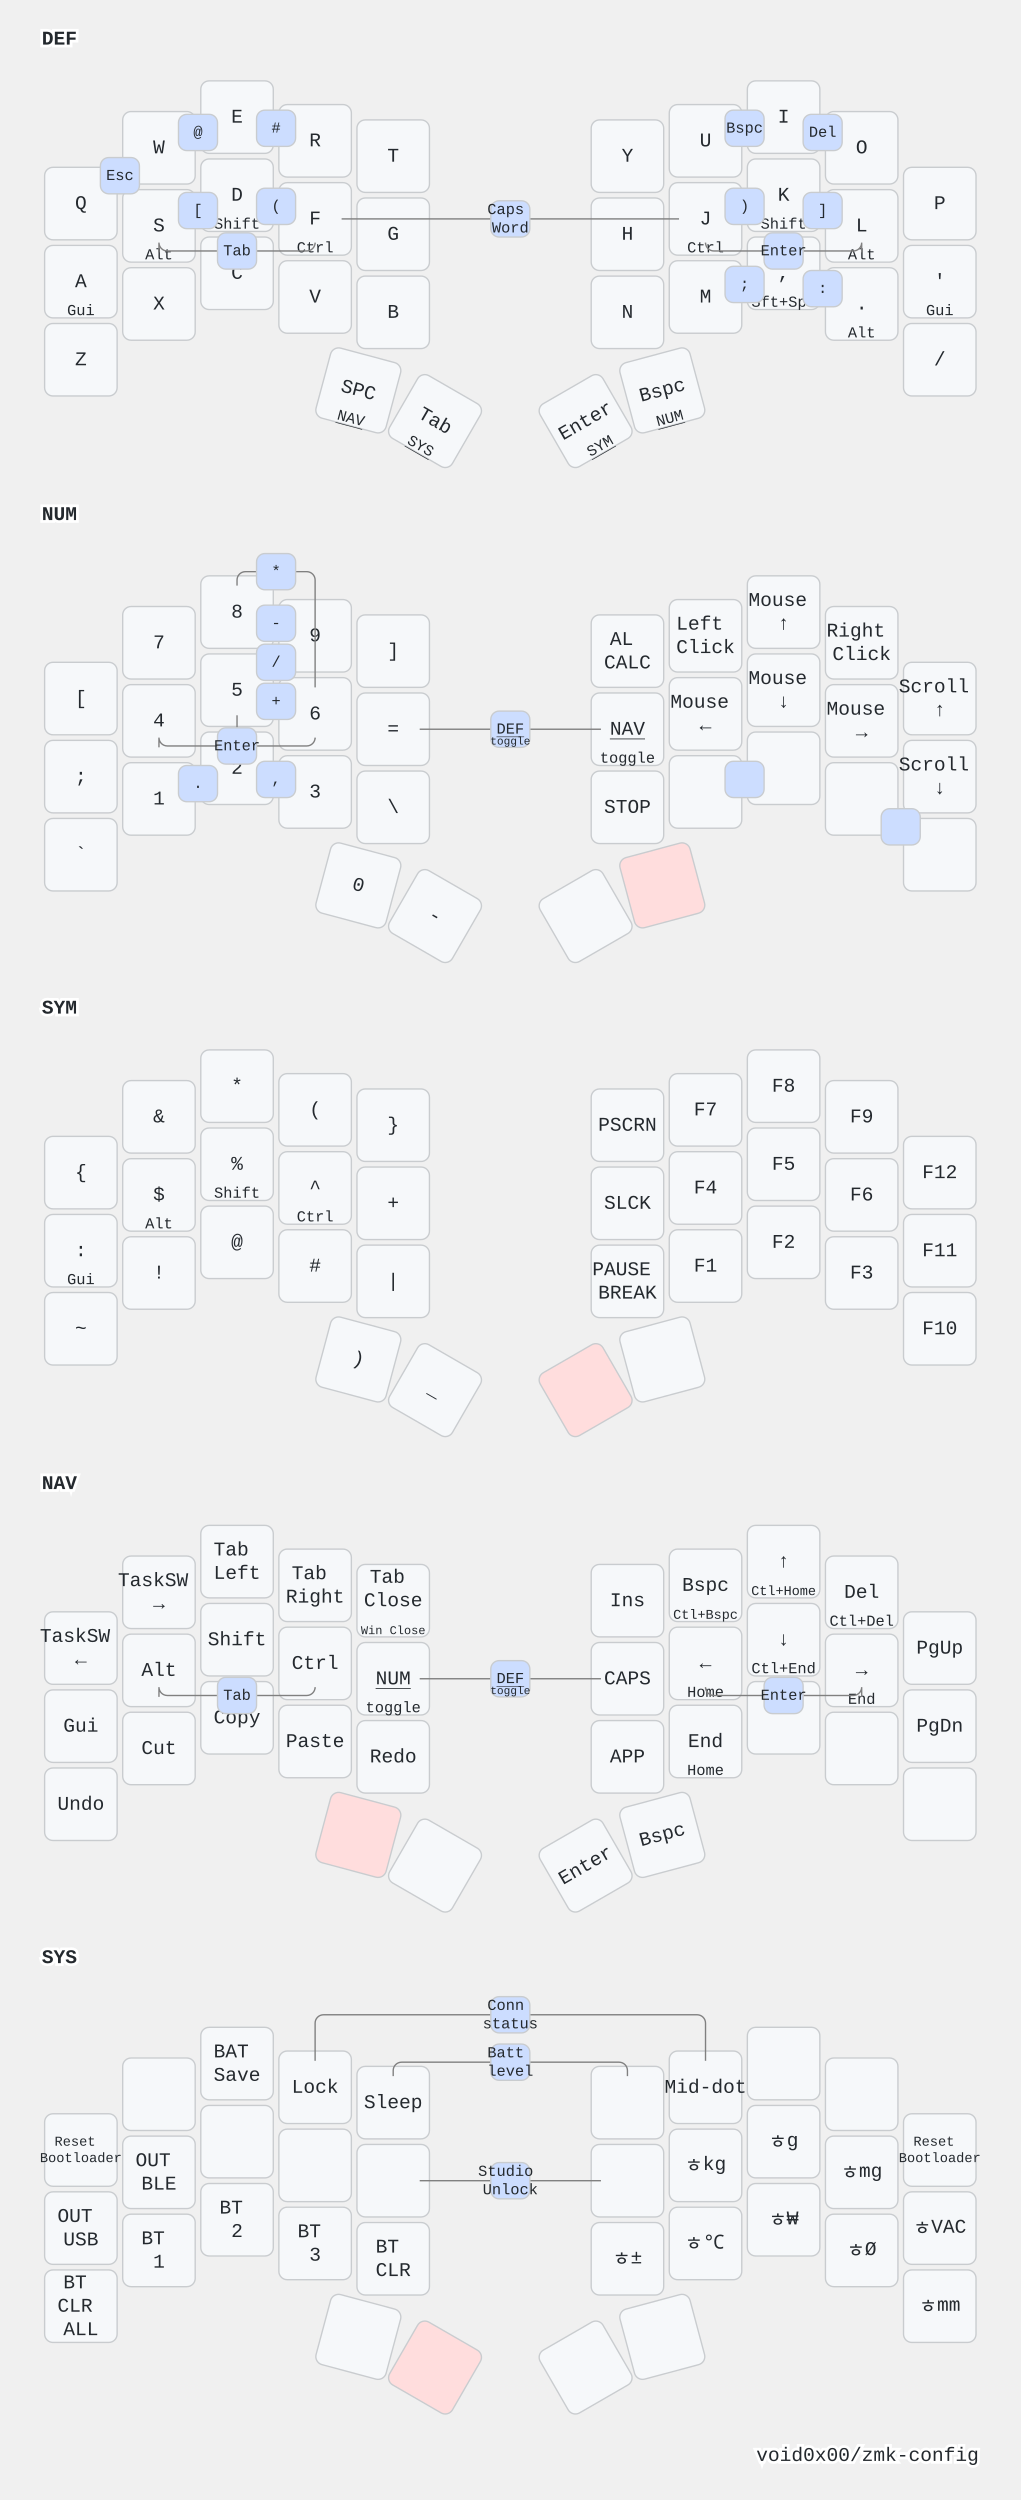
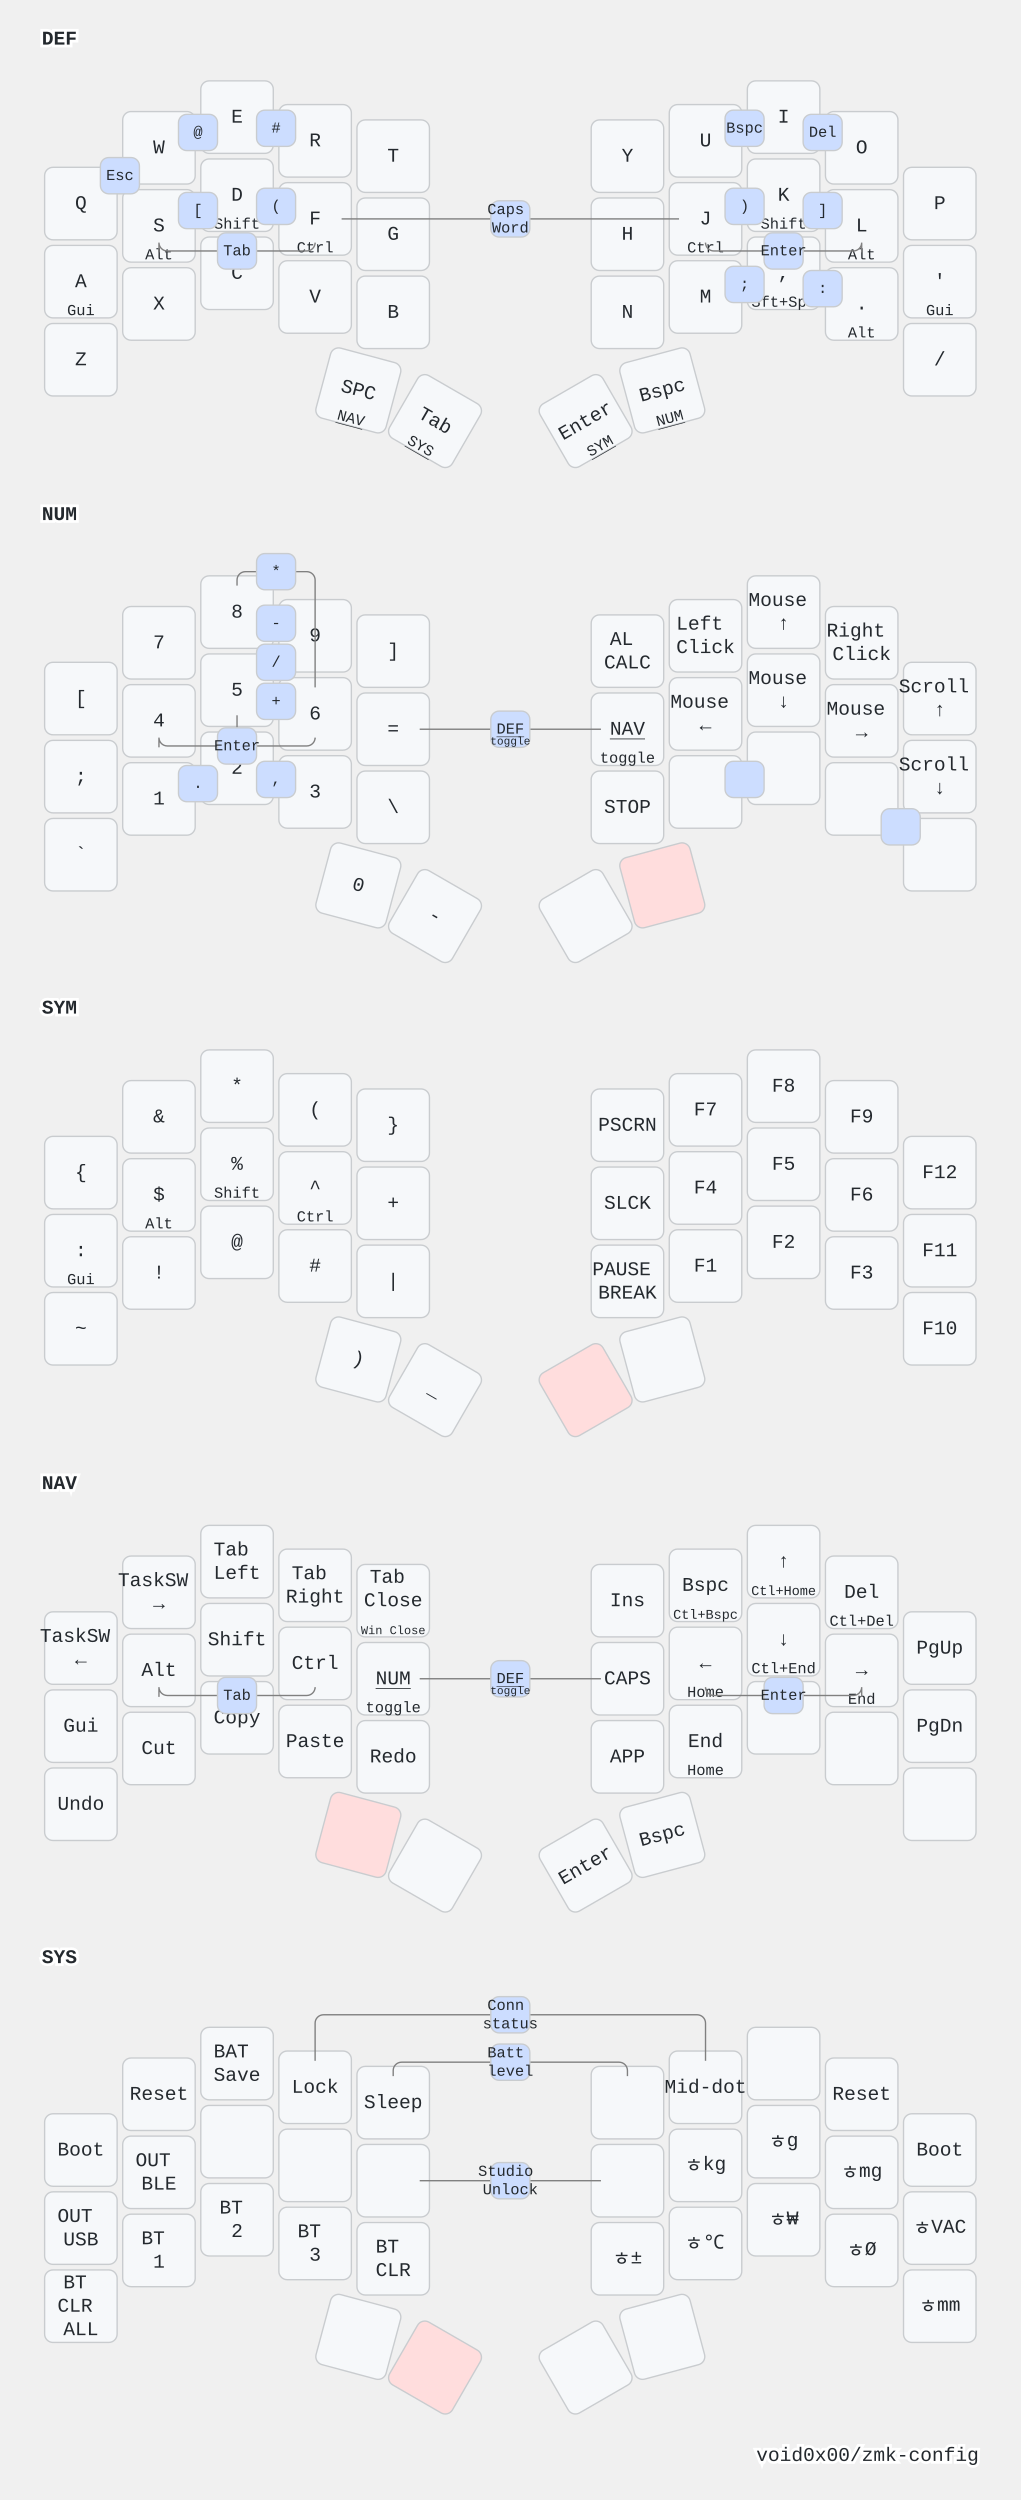
<svg xmlns="http://www.w3.org/2000/svg" xmlns:xlink="http://www.w3.org/1999/xlink" width="732" height="1793" viewBox="0 0 732 1793" class="keymap">
  <defs>/* start glyphs */
<svg id="mdi:play-pause">
      <svg id="mdi-play-pause" viewBox="0 0 24 24">
        <path d="M3,5V19L11,12M13,19H16V5H13M18,5V19H21V5" />
      </svg>
    </svg>
    <svg id="mdi:skip-backward">
      <svg id="mdi-skip-backward" viewBox="0 0 24 24">
        <path d="M20,5V19L13,12M6,5V19H4V5M13,5V19L6,12" />
      </svg>
    </svg>
    <svg id="mdi:skip-forward">
      <svg id="mdi-skip-forward" viewBox="0 0 24 24">
        <path d="M4,5V19L11,12M18,5V19H20V5M11,5V19L18,12" />
      </svg>
    </svg>
    <svg id="mdi:volume-high">
      <svg id="mdi-volume-high" viewBox="0 0 24 24">
        <path d="M14,3.23V5.29C16.89,6.15 19,8.83 19,12C19,15.17 16.89,17.84 14,18.7V20.77C18,19.86 21,16.28 21,12C21,7.72 18,4.14 14,3.23M16.5,12C16.5,10.23 15.5,8.71 14,7.97V16C15.5,15.29 16.5,13.76 16.5,12M3,9V15H7L12,20V4L7,9H3Z" />
      </svg>
    </svg>
    <svg id="mdi:volume-medium">
      <svg id="mdi-volume-medium" viewBox="0 0 24 24">
        <path d="M5,9V15H9L14,20V4L9,9M18.5,12C18.5,10.23 17.5,8.71 16,7.97V16C17.5,15.29 18.5,13.76 18.5,12Z" />
      </svg>
    </svg>
    <svg id="mdi:volume-off">
      <svg id="mdi-volume-off" viewBox="0 0 24 24">
        <path d="M12,4L9.91,6.09L12,8.18M4.27,3L3,4.27L7.73,9H3V15H7L12,20V13.27L16.25,17.53C15.58,18.04 14.83,18.46 14,18.7V20.77C15.38,20.45 16.63,19.82 17.68,18.96L19.73,21L21,19.73L12,10.73M19,12C19,12.94 18.8,13.82 18.46,14.64L19.97,16.15C20.62,14.91 21,13.5 21,12C21,7.72 18,4.14 14,3.23V5.29C16.89,6.15 19,8.83 19,12M16.5,12C16.5,10.23 15.5,8.71 14,7.97V10.18L16.45,12.63C16.5,12.43 16.5,12.21 16.5,12Z" />
      </svg>
    </svg>
  </defs>/* end glyphs */
<style>/* inherit to force styles through use tags */
svg path {
    fill: inherit;
}

/* font and background color specifications */
svg.keymap {
    font-family: SFMono-Regular,Consolas,Liberation Mono,Menlo,monospace;
    font-size: 14px;
    font-kerning: normal;
    text-rendering: optimizeLegibility;
    fill: #24292e;
}

/* default key styling */
rect.key {
    fill: #f6f8fa;
}

rect.key, rect.combo {
    stroke: #c9cccf;
    stroke-width: 1;
}

/* default key side styling, only used is draw_key_sides is set */
rect.side {
    filter: brightness(90%);
}

/* color accent for combo boxes */
rect.combo, rect.combo-separate {
    fill: #cdf;
}

/* color accent for held keys */
rect.held, rect.combo.held {
    fill: #fdd;
}

/* color accent for ghost (optional) keys */
rect.ghost, rect.combo.ghost {
    stroke-dasharray: 4, 4;
    stroke-width: 2;
}

text {
    text-anchor: middle;
    dominant-baseline: middle;
}

/* styling for layer labels */
text.label {
    font-weight: bold;
    text-anchor: start;
    stroke: white;
    stroke-width: 4;
    paint-order: stroke;
}

/* styling for optional footer */
text.footer {
    text-anchor: end;
    dominant-baseline: auto;
    stroke: white;
    stroke-width: 4;
    paint-order: stroke;
}

/* styling for combo tap, and key non-tap label text */
text.combo, text.hold, text.shifted, text.left, text.right {
    font-size: 11px;
}

text.hold {
    text-anchor: middle;
    dominant-baseline: auto;
}

text.shifted {
    text-anchor: middle;
    dominant-baseline: hanging;
}

text.left {
    text-anchor: start;
}

text.right {
    text-anchor: end;
}

text.layer-activator {
    text-decoration: underline;
}

/* styling for hold/shifted label text in combo box */
text.combo.hold, text.combo.shifted, text.combo.left, text.combo.right {
    font-size: 8px;
}

/* lighter symbol for transparent keys */
text.trans {
    fill: #7b7e81;
}

/* styling for combo dendrons */
path.combo {
    stroke-width: 1;
    stroke: gray;
    fill: none;
}

/* Start Tabler Icons Cleanup */
/* cannot use height/width with glyphs */
.icon-tabler &gt; path {
    fill: inherit;
    stroke: inherit;
    stroke-width: 2;
}
/* hide tabler's default box */
.icon-tabler &gt; path[stroke="none"][fill="none"] {
    visibility: hidden;
}
/* End Tabler Icons Cleanup */

@media (prefers-color-scheme: dark) {
svg.keymap { fill: #d1d6db; }
rect.key { fill: #3f4750; }
rect.key, rect.combo { stroke: #60666c; }
rect.combo, rect.combo-separate { fill: #1f3d7a; }
rect.held, rect.combo.held { fill: #854747; }
text.label, text.footer { stroke: black; }
text.trans { fill: #7e8184; }
path.combo { stroke: #7f7f7f; }

}</style>
  <g transform="translate(30, 0)" class="layer-DEF">
    <text x="0" y="28" class="label" id="DEF">DEF</text>
    <g transform="translate(0, 56)">
      <g transform="translate(28, 90)" class="key keypos-0">
        <rect rx="6" ry="6" x="-26" y="-26" width="52" height="52" class="key" />
        <text x="0" y="0" class="key tap">Q</text>
      </g>
      <g transform="translate(84, 50)" class="key keypos-1">
        <rect rx="6" ry="6" x="-26" y="-26" width="52" height="52" class="key" />
        <text x="0" y="0" class="key tap">W</text>
      </g>
      <g transform="translate(140, 28)" class="key keypos-2">
        <rect rx="6" ry="6" x="-26" y="-26" width="52" height="52" class="key" />
        <text x="0" y="0" class="key tap">E</text>
      </g>
      <g transform="translate(196, 45)" class="key keypos-3">
        <rect rx="6" ry="6" x="-26" y="-26" width="52" height="52" class="key" />
        <text x="0" y="0" class="key tap">R</text>
      </g>
      <g transform="translate(252, 56)" class="key keypos-4">
        <rect rx="6" ry="6" x="-26" y="-26" width="52" height="52" class="key" />
        <text x="0" y="0" class="key tap">T</text>
      </g>
      <g transform="translate(420, 56)" class="key keypos-5">
        <rect rx="6" ry="6" x="-26" y="-26" width="52" height="52" class="key" />
        <text x="0" y="0" class="key tap">Y</text>
      </g>
      <g transform="translate(476, 45)" class="key keypos-6">
        <rect rx="6" ry="6" x="-26" y="-26" width="52" height="52" class="key" />
        <text x="0" y="0" class="key tap">U</text>
      </g>
      <g transform="translate(532, 28)" class="key keypos-7">
        <rect rx="6" ry="6" x="-26" y="-26" width="52" height="52" class="key" />
        <text x="0" y="0" class="key tap">I</text>
      </g>
      <g transform="translate(588, 50)" class="key keypos-8">
        <rect rx="6" ry="6" x="-26" y="-26" width="52" height="52" class="key" />
        <text x="0" y="0" class="key tap">O</text>
      </g>
      <g transform="translate(644, 90)" class="key keypos-9">
        <rect rx="6" ry="6" x="-26" y="-26" width="52" height="52" class="key" />
        <text x="0" y="0" class="key tap">P</text>
      </g>
      <g transform="translate(28, 146)" class="key keypos-10">
        <rect rx="6" ry="6" x="-26" y="-26" width="52" height="52" class="key" />
        <text x="0" y="0" class="key tap">A</text>
        <text x="0" y="24" class="key hold">Gui</text>
      </g>
      <g transform="translate(84, 106)" class="key keypos-11">
        <rect rx="6" ry="6" x="-26" y="-26" width="52" height="52" class="key" />
        <text x="0" y="0" class="key tap">S</text>
        <text x="0" y="24" class="key hold">Alt</text>
      </g>
      <g transform="translate(140, 84)" class="key keypos-12">
        <rect rx="6" ry="6" x="-26" y="-26" width="52" height="52" class="key" />
        <text x="0" y="0" class="key tap">D</text>
        <text x="0" y="24" class="key hold">Shift</text>
      </g>
      <g transform="translate(196, 101)" class="key keypos-13">
        <rect rx="6" ry="6" x="-26" y="-26" width="52" height="52" class="key" />
        <text x="0" y="0" class="key tap">F</text>
        <text x="0" y="24" class="key hold">Ctrl</text>
      </g>
      <g transform="translate(252, 112)" class="key keypos-14">
        <rect rx="6" ry="6" x="-26" y="-26" width="52" height="52" class="key" />
        <text x="0" y="0" class="key tap">G</text>
      </g>
      <g transform="translate(420, 112)" class="key keypos-15">
        <rect rx="6" ry="6" x="-26" y="-26" width="52" height="52" class="key" />
        <text x="0" y="0" class="key tap">H</text>
      </g>
      <g transform="translate(476, 101)" class="key keypos-16">
        <rect rx="6" ry="6" x="-26" y="-26" width="52" height="52" class="key" />
        <text x="0" y="0" class="key tap">J</text>
        <text x="0" y="24" class="key hold">Ctrl</text>
      </g>
      <g transform="translate(532, 84)" class="key keypos-17">
        <rect rx="6" ry="6" x="-26" y="-26" width="52" height="52" class="key" />
        <text x="0" y="0" class="key tap">K</text>
        <text x="0" y="24" class="key hold">Shift</text>
      </g>
      <g transform="translate(588, 106)" class="key keypos-18">
        <rect rx="6" ry="6" x="-26" y="-26" width="52" height="52" class="key" />
        <text x="0" y="0" class="key tap">L</text>
        <text x="0" y="24" class="key hold">Alt</text>
      </g>
      <g transform="translate(644, 146)" class="key keypos-19">
        <rect rx="6" ry="6" x="-26" y="-26" width="52" height="52" class="key" />
        <text x="0" y="0" class="key tap">'</text>
        <text x="0" y="24" class="key hold">Gui</text>
      </g>
      <g transform="translate(28, 202)" class="key keypos-20">
        <rect rx="6" ry="6" x="-26" y="-26" width="52" height="52" class="key" />
        <text x="0" y="0" class="key tap">Z</text>
      </g>
      <g transform="translate(84, 162)" class="key keypos-21">
        <rect rx="6" ry="6" x="-26" y="-26" width="52" height="52" class="key" />
        <text x="0" y="0" class="key tap">X</text>
      </g>
      <g transform="translate(140, 140)" class="key keypos-22">
        <rect rx="6" ry="6" x="-26" y="-26" width="52" height="52" class="key" />
        <text x="0" y="0" class="key tap">C</text>
      </g>
      <g transform="translate(196, 157)" class="key keypos-23">
        <rect rx="6" ry="6" x="-26" y="-26" width="52" height="52" class="key" />
        <text x="0" y="0" class="key tap">V</text>
      </g>
      <g transform="translate(252, 168)" class="key keypos-24">
        <rect rx="6" ry="6" x="-26" y="-26" width="52" height="52" class="key" />
        <text x="0" y="0" class="key tap">B</text>
      </g>
      <g transform="translate(420, 168)" class="key keypos-25">
        <rect rx="6" ry="6" x="-26" y="-26" width="52" height="52" class="key" />
        <text x="0" y="0" class="key tap">N</text>
      </g>
      <g transform="translate(476, 157)" class="key keypos-26">
        <rect rx="6" ry="6" x="-26" y="-26" width="52" height="52" class="key" />
        <text x="0" y="0" class="key tap">M</text>
      </g>
      <g transform="translate(532, 140)" class="key keypos-27">
        <rect rx="6" ry="6" x="-26" y="-26" width="52" height="52" class="key" />
        <text x="0" y="0" class="key tap">,</text>
        <text x="0" y="24" class="key hold">Sft+Spc</text>
      </g>
      <g transform="translate(588, 162)" class="key keypos-28">
        <rect rx="6" ry="6" x="-26" y="-26" width="52" height="52" class="key" />
        <text x="0" y="0" class="key tap">.</text>
        <text x="0" y="24" class="key hold">Alt</text>
      </g>
      <g transform="translate(644, 202)" class="key keypos-29">
        <rect rx="6" ry="6" x="-26" y="-26" width="52" height="52" class="key" />
        <text x="0" y="0" class="key tap">/</text>
      </g>
      <g transform="translate(227, 224) rotate(15.0)" class="key keypos-30">
        <rect rx="6" ry="6" x="-26" y="-26" width="52" height="52" class="key" />
        <text x="0" y="0" class="key tap">SPC</text>
        <a href="#NAV">
          <text x="0" y="24" class="key hold layer-activator">NAV</text>
        </a>
      </g>
      <g transform="translate(282, 246) rotate(30.0)" class="key keypos-31">
        <rect rx="6" ry="6" x="-26" y="-26" width="52" height="52" class="key" />
        <text x="0" y="0" class="key tap">Tab</text>
        <a href="#SYS">
          <text x="0" y="24" class="key hold layer-activator">SYS</text>
        </a>
      </g>
      <g transform="translate(390, 246) rotate(-30.0)" class="key keypos-32">
        <rect rx="6" ry="6" x="-26" y="-26" width="52" height="52" class="key" />
        <text x="0" y="0" class="key tap">Enter</text>
        <a href="#SYM">
          <text x="0" y="24" class="key hold layer-activator">SYM</text>
        </a>
      </g>
      <g transform="translate(445, 224) rotate(-15.0)" class="key keypos-33">
        <rect rx="6" ry="6" x="-26" y="-26" width="52" height="52" class="key" />
        <text x="0" y="0" class="key tap">Bspc</text>
        <a href="#NUM">
          <text x="0" y="24" class="key hold layer-activator">NUM</text>
        </a>
      </g>
      <g class="combo combopos-0">
        <rect rx="6" ry="6" x="98" y="26" width="28" height="26" class="combo" />
        <text x="112" y="39" class="combo tap">@</text>
      </g>
      <g class="combo combopos-1">
        <rect rx="6" ry="6" x="154" y="23" width="28" height="26" class="combo" />
        <text x="168" y="36" class="combo tap">#</text>
      </g>
      <g class="combo combopos-2">
        <rect rx="6" ry="6" x="42" y="57" width="28" height="26" class="combo" />
        <text x="56" y="70" class="combo tap">Esc</text>
      </g>
      <g class="combo combopos-3">
        <rect rx="6" ry="6" x="546" y="26" width="28" height="26" class="combo" />
        <text x="560" y="39" class="combo tap">Del</text>
      </g>
      <g class="combo combopos-4">
        <rect rx="6" ry="6" x="490" y="23" width="28" height="26" class="combo" />
        <text x="504" y="36" class="combo tap">Bspc</text>
      </g>
      <g class="combo combopos-5">
        <rect rx="6" ry="6" x="154" y="79" width="28" height="26" class="combo" />
        <text x="168" y="92" class="combo tap">(</text>
      </g>
      <g class="combo combopos-6">
        <rect rx="6" ry="6" x="490" y="79" width="28" height="26" class="combo" />
        <text x="504" y="92" class="combo tap">)</text>
      </g>
      <g class="combo combopos-7">
        <rect rx="6" ry="6" x="98" y="82" width="28" height="26" class="combo" />
        <text x="112" y="95" class="combo tap">[</text>
      </g>
      <g class="combo combopos-8">
        <rect rx="6" ry="6" x="546" y="82" width="28" height="26" class="combo" />
        <text x="560" y="95" class="combo tap">]</text>
      </g>
      <g class="combo combopos-9">
        <path d="M140,124 h-50 a6.0,6.0 0 0 1 -6.0,-6.0 v7" class="combo" />
        <path d="M140,124 h50 a6.0,6.0 0 0 0 6.0,-6.0 v1" class="combo" />
        <rect rx="6" ry="6" x="126" y="111" width="28" height="26" class="combo" />
        <text x="140" y="124" class="combo tap">Tab</text>
      </g>
      <g class="combo combopos-10">
        <path d="M532,124 h50 a6.0,6.0 0 0 0 6.0,-6.0 v7" class="combo" />
        <path d="M532,124 h-50 a6.0,6.0 0 0 1 -6.0,-6.0 v1" class="combo" />
        <rect rx="6" ry="6" x="518" y="111" width="28" height="26" class="combo" />
        <text x="532" y="124" class="combo tap">Enter</text>
      </g>
      <g class="combo combopos-11">
        <rect rx="6" ry="6" x="490" y="135" width="28" height="26" class="combo" />
        <text x="504" y="148" class="combo tap">;</text>
      </g>
      <g class="combo combopos-12">
        <rect rx="6" ry="6" x="546" y="138" width="28" height="26" class="combo" />
        <text x="560" y="151" class="combo tap">:</text>
      </g>
      <g class="combo combopos-13">
        <path d="M336,101 l-121,0" class="combo" />
        <path d="M336,101 l121,0" class="combo" />
        <rect rx="6" ry="6" x="322" y="88" width="28" height="26" class="combo" />
        <text x="336" y="101" class="combo tap">
          <tspan x="336" dy="-0.6em">Caps</tspan>
          <tspan x="336" dy="1.2em">Word</tspan>
        </text>
      </g>
    </g>
  </g>
  <g transform="translate(30, 341)" class="layer-NUM">
    <text x="0" y="28" class="label" id="NUM">NUM</text>
    <g transform="translate(0, 70)">
      <g transform="translate(28, 90)" class="key keypos-0">
        <rect rx="6" ry="6" x="-26" y="-26" width="52" height="52" class="key" />
        <text x="0" y="0" class="key tap">[</text>
      </g>
      <g transform="translate(84, 50)" class="key keypos-1">
        <rect rx="6" ry="6" x="-26" y="-26" width="52" height="52" class="key" />
        <text x="0" y="0" class="key tap">7</text>
      </g>
      <g transform="translate(140, 28)" class="key keypos-2">
        <rect rx="6" ry="6" x="-26" y="-26" width="52" height="52" class="key" />
        <text x="0" y="0" class="key tap">8</text>
      </g>
      <g transform="translate(196, 45)" class="key keypos-3">
        <rect rx="6" ry="6" x="-26" y="-26" width="52" height="52" class="key" />
        <text x="0" y="0" class="key tap">9</text>
      </g>
      <g transform="translate(252, 56)" class="key keypos-4">
        <rect rx="6" ry="6" x="-26" y="-26" width="52" height="52" class="key" />
        <text x="0" y="0" class="key tap">]</text>
      </g>
      <g transform="translate(420, 56)" class="key keypos-5">
        <rect rx="6" ry="6" x="-26" y="-26" width="52" height="52" class="key" />
        <text x="0" y="0" class="key tap">
          <tspan x="0" dy="-0.6em">AL</tspan>
          <tspan x="0" dy="1.2em">CALC</tspan>
        </text>
      </g>
      <g transform="translate(476, 45)" class="key keypos-6">
        <rect rx="6" ry="6" x="-26" y="-26" width="52" height="52" class="key" />
        <text x="0" y="0" class="key tap">
          <tspan x="0" dy="-0.6em">Left</tspan>
          <tspan x="0" dy="1.2em">Click</tspan>
        </text>
      </g>
      <g transform="translate(532, 28)" class="key keypos-7">
        <rect rx="6" ry="6" x="-26" y="-26" width="52" height="52" class="key" />
        <text x="0" y="0" class="key tap">
          <tspan x="0" dy="-0.6em">Mouse</tspan>
          <tspan x="0" dy="1.2em">↑</tspan>
        </text>
      </g>
      <g transform="translate(588, 50)" class="key keypos-8">
        <rect rx="6" ry="6" x="-26" y="-26" width="52" height="52" class="key" />
        <text x="0" y="0" class="key tap">
          <tspan x="0" dy="-0.6em">Right</tspan>
          <tspan x="0" dy="1.2em">Click</tspan>
        </text>
      </g>
      <g transform="translate(644, 90)" class="key keypos-9">
        <rect rx="6" ry="6" x="-26" y="-26" width="52" height="52" class="key" />
        <text x="0" y="0" class="key tap">
          <tspan x="0" dy="-0.6em">Scroll</tspan>
          <tspan x="0" dy="1.2em">↑</tspan>
        </text>
      </g>
      <g transform="translate(28, 146)" class="key keypos-10">
        <rect rx="6" ry="6" x="-26" y="-26" width="52" height="52" class="key" />
        <text x="0" y="0" class="key tap">;</text>
      </g>
      <g transform="translate(84, 106)" class="key keypos-11">
        <rect rx="6" ry="6" x="-26" y="-26" width="52" height="52" class="key" />
        <text x="0" y="0" class="key tap">4</text>
      </g>
      <g transform="translate(140, 84)" class="key keypos-12">
        <rect rx="6" ry="6" x="-26" y="-26" width="52" height="52" class="key" />
        <text x="0" y="0" class="key tap">5</text>
      </g>
      <g transform="translate(196, 101)" class="key keypos-13">
        <rect rx="6" ry="6" x="-26" y="-26" width="52" height="52" class="key" />
        <text x="0" y="0" class="key tap">6</text>
      </g>
      <g transform="translate(252, 112)" class="key keypos-14">
        <rect rx="6" ry="6" x="-26" y="-26" width="52" height="52" class="key" />
        <text x="0" y="0" class="key tap">=</text>
      </g>
      <g transform="translate(420, 112)" class="key keypos-15">
        <rect rx="6" ry="6" x="-26" y="-26" width="52" height="52" class="key" />
        <a href="#NAV">
          <text x="0" y="0" class="key tap layer-activator">NAV</text>
        </a>
        <text x="0" y="24" class="key hold">toggle</text>
      </g>
      <g transform="translate(476, 101)" class="key keypos-16">
        <rect rx="6" ry="6" x="-26" y="-26" width="52" height="52" class="key" />
        <text x="0" y="0" class="key tap">
          <tspan x="0" dy="-0.6em">Mouse</tspan>
          <tspan x="0" dy="1.2em">←</tspan>
        </text>
      </g>
      <g transform="translate(532, 84)" class="key keypos-17">
        <rect rx="6" ry="6" x="-26" y="-26" width="52" height="52" class="key" />
        <text x="0" y="0" class="key tap">
          <tspan x="0" dy="-0.6em">Mouse</tspan>
          <tspan x="0" dy="1.2em">↓</tspan>
        </text>
      </g>
      <g transform="translate(588, 106)" class="key keypos-18">
        <rect rx="6" ry="6" x="-26" y="-26" width="52" height="52" class="key" />
        <text x="0" y="0" class="key tap">
          <tspan x="0" dy="-0.6em">Mouse</tspan>
          <tspan x="0" dy="1.2em">→</tspan>
        </text>
      </g>
      <g transform="translate(644, 146)" class="key keypos-19">
        <rect rx="6" ry="6" x="-26" y="-26" width="52" height="52" class="key" />
        <text x="0" y="0" class="key tap">
          <tspan x="0" dy="-0.6em">Scroll</tspan>
          <tspan x="0" dy="1.2em">↓</tspan>
        </text>
      </g>
      <g transform="translate(28, 202)" class="key keypos-20">
        <rect rx="6" ry="6" x="-26" y="-26" width="52" height="52" class="key" />
        <text x="0" y="0" class="key tap">`</text>
      </g>
      <g transform="translate(84, 162)" class="key keypos-21">
        <rect rx="6" ry="6" x="-26" y="-26" width="52" height="52" class="key" />
        <text x="0" y="0" class="key tap">1</text>
      </g>
      <g transform="translate(140, 140)" class="key keypos-22">
        <rect rx="6" ry="6" x="-26" y="-26" width="52" height="52" class="key" />
        <text x="0" y="0" class="key tap">2</text>
      </g>
      <g transform="translate(196, 157)" class="key keypos-23">
        <rect rx="6" ry="6" x="-26" y="-26" width="52" height="52" class="key" />
        <text x="0" y="0" class="key tap">3</text>
      </g>
      <g transform="translate(252, 168)" class="key keypos-24">
        <rect rx="6" ry="6" x="-26" y="-26" width="52" height="52" class="key" />
        <text x="0" y="0" class="key tap">\</text>
      </g>
      <g transform="translate(420, 168)" class="key keypos-25">
        <rect rx="6" ry="6" x="-26" y="-26" width="52" height="52" class="key" />
        <text x="0" y="0" class="key tap">STOP</text>
      </g>
      <g transform="translate(476, 157)" class="key keypos-26">
        <rect rx="6" ry="6" x="-26" y="-26" width="52" height="52" class="key" />
        <use href="#mdi:skip-backward" xlink:href="#mdi:skip-backward" x="-7" y="-7" height="14" width="14.0" class="key tap glyph mdi:skip-backward" />
      </g>
      <g transform="translate(532, 140)" class="key keypos-27">
        <rect rx="6" ry="6" x="-26" y="-26" width="52" height="52" class="key" />
        <use href="#mdi:skip-forward" xlink:href="#mdi:skip-forward" x="-7" y="-7" height="14" width="14.0" class="key tap glyph mdi:skip-forward" />
      </g>
      <g transform="translate(588, 162)" class="key keypos-28">
        <rect rx="6" ry="6" x="-26" y="-26" width="52" height="52" class="key" />
        <use href="#mdi:volume-medium" xlink:href="#mdi:volume-medium" x="-7" y="-7" height="14" width="14.0" class="key tap glyph mdi:volume-medium" />
      </g>
      <g transform="translate(644, 202)" class="key keypos-29">
        <rect rx="6" ry="6" x="-26" y="-26" width="52" height="52" class="key" />
        <use href="#mdi:volume-high" xlink:href="#mdi:volume-high" x="-7" y="-7" height="14" width="14.0" class="key tap glyph mdi:volume-high" />
      </g>
      <g transform="translate(227, 224) rotate(15.0)" class="key keypos-30">
        <rect rx="6" ry="6" x="-26" y="-26" width="52" height="52" class="key" />
        <text x="0" y="0" class="key tap">0</text>
      </g>
      <g transform="translate(282, 246) rotate(30.0)" class="key keypos-31">
        <rect rx="6" ry="6" x="-26" y="-26" width="52" height="52" class="key" />
        <text x="0" y="0" class="key tap">-</text>
      </g>
      <g transform="translate(390, 246) rotate(-30.0)" class="key trans keypos-32">
        <rect rx="6" ry="6" x="-26" y="-26" width="52" height="52" class="key trans" />
      </g>
      <g transform="translate(445, 224) rotate(-15.0)" class="key held keypos-33">
        <rect rx="6" ry="6" x="-26" y="-26" width="52" height="52" class="key held" />
      </g>
      <g class="combo combopos-0">
        <rect rx="6" ry="6" x="602" y="169" width="28" height="26" class="combo" />
        <use href="#mdi:volume-off" xlink:href="#mdi:volume-off" x="609" y="175" height="14" width="14.0" class="combo tap glyph mdi:volume-off" />
      </g>
      <g class="combo combopos-1">
        <rect rx="6" ry="6" x="490" y="135" width="28" height="26" class="combo" />
        <use href="#mdi:play-pause" xlink:href="#mdi:play-pause" x="497" y="141" height="14" width="14.0" class="combo tap glyph mdi:play-pause" />
      </g>
      <g class="combo combopos-2">
        <path d="M336,112 l-65,0" class="combo" />
        <path d="M336,112 l65,0" class="combo" />
        <rect rx="6" ry="6" x="322" y="99" width="28" height="26" class="combo" />
        <a href="#DEF">
          <text x="336" y="112" class="combo tap layer-activator">DEF</text>
        </a>
        <text x="336" y="123" class="combo hold">toggle</text>
      </g>
      <g class="combo combopos-3">
        <rect rx="6" ry="6" x="154" y="79" width="28" height="26" class="combo" />
        <text x="168" y="92" class="combo tap">+</text>
      </g>
      <g class="combo combopos-4">
        <rect rx="6" ry="6" x="154" y="23" width="28" height="26" class="combo" />
        <text x="168" y="36" class="combo tap">-</text>
      </g>
      <g class="combo combopos-5">
        <path d="M168,-1 h-22 a6.0,6.0 0 0 0 -6.0,6.0 v4" class="combo" />
        <path d="M168,-1 h22 a6.0,6.0 0 0 1 6.0,6.0 v77" class="combo" />
        <rect rx="6" ry="6" x="154" y="-14" width="28" height="26" class="combo" />
        <text x="168" y="-1" class="combo tap">*</text>
      </g>
      <g class="combo combopos-6">
        <rect rx="6" ry="6" x="154" y="51" width="28" height="26" class="combo" />
        <text x="168" y="64" class="combo tap">/</text>
      </g>
      <g class="combo combopos-7">
        <rect rx="6" ry="6" x="154" y="135" width="28" height="26" class="combo" />
        <text x="168" y="148" class="combo tap">,</text>
      </g>
      <g class="combo combopos-8">
        <rect rx="6" ry="6" x="98" y="138" width="28" height="26" class="combo" />
        <text x="112" y="151" class="combo tap">.</text>
      </g>
      <g class="combo combopos-9">
        <path d="M140,124 h-50 a6.0,6.0 0 0 1 -6.0,-6.0 v7" class="combo" />
        <path d="M140,124 l0,-22" class="combo" />
        <path d="M140,124 h50 a6.0,6.0 0 0 0 6.0,-6.0 v1" class="combo" />
        <rect rx="6" ry="6" x="126" y="111" width="28" height="26" class="combo" />
        <text x="140" y="124" class="combo tap">Enter</text>
      </g>
    </g>
  </g>
  <g transform="translate(30, 695)" class="layer-SYM">
    <text x="0" y="28" class="label" id="SYM">SYM</text>
    <g transform="translate(0, 56)">
      <g transform="translate(28, 90)" class="key keypos-0">
        <rect rx="6" ry="6" x="-26" y="-26" width="52" height="52" class="key" />
        <text x="0" y="0" class="key tap">{</text>
      </g>
      <g transform="translate(84, 50)" class="key keypos-1">
        <rect rx="6" ry="6" x="-26" y="-26" width="52" height="52" class="key" />
        <text x="0" y="0" class="key tap">&amp;</text>
      </g>
      <g transform="translate(140, 28)" class="key keypos-2">
        <rect rx="6" ry="6" x="-26" y="-26" width="52" height="52" class="key" />
        <text x="0" y="0" class="key tap">*</text>
      </g>
      <g transform="translate(196, 45)" class="key keypos-3">
        <rect rx="6" ry="6" x="-26" y="-26" width="52" height="52" class="key" />
        <text x="0" y="0" class="key tap">(</text>
      </g>
      <g transform="translate(252, 56)" class="key keypos-4">
        <rect rx="6" ry="6" x="-26" y="-26" width="52" height="52" class="key" />
        <text x="0" y="0" class="key tap">}</text>
      </g>
      <g transform="translate(420, 56)" class="key keypos-5">
        <rect rx="6" ry="6" x="-26" y="-26" width="52" height="52" class="key" />
        <text x="0" y="0" class="key tap">PSCRN</text>
      </g>
      <g transform="translate(476, 45)" class="key keypos-6">
        <rect rx="6" ry="6" x="-26" y="-26" width="52" height="52" class="key" />
        <text x="0" y="0" class="key tap">F7</text>
      </g>
      <g transform="translate(532, 28)" class="key keypos-7">
        <rect rx="6" ry="6" x="-26" y="-26" width="52" height="52" class="key" />
        <text x="0" y="0" class="key tap">F8</text>
      </g>
      <g transform="translate(588, 50)" class="key keypos-8">
        <rect rx="6" ry="6" x="-26" y="-26" width="52" height="52" class="key" />
        <text x="0" y="0" class="key tap">F9</text>
      </g>
      <g transform="translate(644, 90)" class="key keypos-9">
        <rect rx="6" ry="6" x="-26" y="-26" width="52" height="52" class="key" />
        <text x="0" y="0" class="key tap">F12</text>
      </g>
      <g transform="translate(28, 146)" class="key keypos-10">
        <rect rx="6" ry="6" x="-26" y="-26" width="52" height="52" class="key" />
        <text x="0" y="0" class="key tap">:</text>
        <text x="0" y="24" class="key hold">Gui</text>
      </g>
      <g transform="translate(84, 106)" class="key keypos-11">
        <rect rx="6" ry="6" x="-26" y="-26" width="52" height="52" class="key" />
        <text x="0" y="0" class="key tap">$</text>
        <text x="0" y="24" class="key hold">Alt</text>
      </g>
      <g transform="translate(140, 84)" class="key keypos-12">
        <rect rx="6" ry="6" x="-26" y="-26" width="52" height="52" class="key" />
        <text x="0" y="0" class="key tap">%</text>
        <text x="0" y="24" class="key hold">Shift</text>
      </g>
      <g transform="translate(196, 101)" class="key keypos-13">
        <rect rx="6" ry="6" x="-26" y="-26" width="52" height="52" class="key" />
        <text x="0" y="0" class="key tap">^</text>
        <text x="0" y="24" class="key hold">Ctrl</text>
      </g>
      <g transform="translate(252, 112)" class="key keypos-14">
        <rect rx="6" ry="6" x="-26" y="-26" width="52" height="52" class="key" />
        <text x="0" y="0" class="key tap">+</text>
      </g>
      <g transform="translate(420, 112)" class="key keypos-15">
        <rect rx="6" ry="6" x="-26" y="-26" width="52" height="52" class="key" />
        <text x="0" y="0" class="key tap">SLCK</text>
      </g>
      <g transform="translate(476, 101)" class="key keypos-16">
        <rect rx="6" ry="6" x="-26" y="-26" width="52" height="52" class="key" />
        <text x="0" y="0" class="key tap">F4</text>
      </g>
      <g transform="translate(532, 84)" class="key keypos-17">
        <rect rx="6" ry="6" x="-26" y="-26" width="52" height="52" class="key" />
        <text x="0" y="0" class="key tap">F5</text>
      </g>
      <g transform="translate(588, 106)" class="key keypos-18">
        <rect rx="6" ry="6" x="-26" y="-26" width="52" height="52" class="key" />
        <text x="0" y="0" class="key tap">F6</text>
      </g>
      <g transform="translate(644, 146)" class="key keypos-19">
        <rect rx="6" ry="6" x="-26" y="-26" width="52" height="52" class="key" />
        <text x="0" y="0" class="key tap">F11</text>
      </g>
      <g transform="translate(28, 202)" class="key keypos-20">
        <rect rx="6" ry="6" x="-26" y="-26" width="52" height="52" class="key" />
        <text x="0" y="0" class="key tap">~</text>
      </g>
      <g transform="translate(84, 162)" class="key keypos-21">
        <rect rx="6" ry="6" x="-26" y="-26" width="52" height="52" class="key" />
        <text x="0" y="0" class="key tap">!</text>
      </g>
      <g transform="translate(140, 140)" class="key keypos-22">
        <rect rx="6" ry="6" x="-26" y="-26" width="52" height="52" class="key" />
        <text x="0" y="0" class="key tap">@</text>
      </g>
      <g transform="translate(196, 157)" class="key keypos-23">
        <rect rx="6" ry="6" x="-26" y="-26" width="52" height="52" class="key" />
        <text x="0" y="0" class="key tap">#</text>
      </g>
      <g transform="translate(252, 168)" class="key keypos-24">
        <rect rx="6" ry="6" x="-26" y="-26" width="52" height="52" class="key" />
        <text x="0" y="0" class="key tap">|</text>
      </g>
      <g transform="translate(420, 168)" class="key keypos-25">
        <rect rx="6" ry="6" x="-26" y="-26" width="52" height="52" class="key" />
        <text x="0" y="0" class="key tap">
          <tspan x="0" dy="-0.6em">PAUSE</tspan>
          <tspan x="0" dy="1.2em">BREAK</tspan>
        </text>
      </g>
      <g transform="translate(476, 157)" class="key keypos-26">
        <rect rx="6" ry="6" x="-26" y="-26" width="52" height="52" class="key" />
        <text x="0" y="0" class="key tap">F1</text>
      </g>
      <g transform="translate(532, 140)" class="key keypos-27">
        <rect rx="6" ry="6" x="-26" y="-26" width="52" height="52" class="key" />
        <text x="0" y="0" class="key tap">F2</text>
      </g>
      <g transform="translate(588, 162)" class="key keypos-28">
        <rect rx="6" ry="6" x="-26" y="-26" width="52" height="52" class="key" />
        <text x="0" y="0" class="key tap">F3</text>
      </g>
      <g transform="translate(644, 202)" class="key keypos-29">
        <rect rx="6" ry="6" x="-26" y="-26" width="52" height="52" class="key" />
        <text x="0" y="0" class="key tap">F10</text>
      </g>
      <g transform="translate(227, 224) rotate(15.0)" class="key keypos-30">
        <rect rx="6" ry="6" x="-26" y="-26" width="52" height="52" class="key" />
        <text x="0" y="0" class="key tap">)</text>
      </g>
      <g transform="translate(282, 246) rotate(30.0)" class="key keypos-31">
        <rect rx="6" ry="6" x="-26" y="-26" width="52" height="52" class="key" />
        <text x="0" y="0" class="key tap">_</text>
      </g>
      <g transform="translate(390, 246) rotate(-30.0)" class="key held keypos-32">
        <rect rx="6" ry="6" x="-26" y="-26" width="52" height="52" class="key held" />
      </g>
      <g transform="translate(445, 224) rotate(-15.0)" class="key trans keypos-33">
        <rect rx="6" ry="6" x="-26" y="-26" width="52" height="52" class="key trans" />
      </g>
    </g>
  </g>
  <g transform="translate(30, 1036)" class="layer-NAV">
    <text x="0" y="28" class="label" id="NAV">NAV</text>
    <g transform="translate(0, 56)">
      <g transform="translate(28, 90)" class="key keypos-0">
        <rect rx="6" ry="6" x="-26" y="-26" width="52" height="52" class="key" />
        <text x="0" y="0" class="key tap">
          <tspan x="0" dy="-0.6em">TaskSW</tspan>
          <tspan x="0" dy="1.2em">←</tspan>
        </text>
      </g>
      <g transform="translate(84, 50)" class="key keypos-1">
        <rect rx="6" ry="6" x="-26" y="-26" width="52" height="52" class="key" />
        <text x="0" y="0" class="key tap">
          <tspan x="0" dy="-0.6em">TaskSW</tspan>
          <tspan x="0" dy="1.2em">→</tspan>
        </text>
      </g>
      <g transform="translate(140, 28)" class="key keypos-2">
        <rect rx="6" ry="6" x="-26" y="-26" width="52" height="52" class="key" />
        <text x="0" y="0" class="key tap">
          <tspan x="0" dy="-0.6em">Tab</tspan>
          <tspan x="0" dy="1.2em">Left</tspan>
        </text>
      </g>
      <g transform="translate(196, 45)" class="key keypos-3">
        <rect rx="6" ry="6" x="-26" y="-26" width="52" height="52" class="key" />
        <text x="0" y="0" class="key tap">
          <tspan x="0" dy="-0.6em">Tab</tspan>
          <tspan x="0" dy="1.2em">Right</tspan>
        </text>
      </g>
      <g transform="translate(252, 56)" class="key keypos-4">
        <rect rx="6" ry="6" x="-26" y="-26" width="52" height="52" class="key" />
        <text x="0" y="0" class="key tap">
          <tspan x="0" dy="-1.2em">Tab</tspan>
          <tspan x="0" dy="1.2em">Close</tspan>
        </text>
        <text x="0" y="24" class="key hold">
          <tspan style="font-size: 78%">Win Close</tspan>
        </text>
      </g>
      <g transform="translate(420, 56)" class="key keypos-5">
        <rect rx="6" ry="6" x="-26" y="-26" width="52" height="52" class="key" />
        <text x="0" y="0" class="key tap">Ins</text>
      </g>
      <g transform="translate(476, 45)" class="key keypos-6">
        <rect rx="6" ry="6" x="-26" y="-26" width="52" height="52" class="key" />
        <text x="0" y="0" class="key tap">Bspc</text>
        <text x="0" y="24" class="key hold">
          <tspan style="font-size: 88%">Ctl+Bspc</tspan>
        </text>
      </g>
      <g transform="translate(532, 28)" class="key keypos-7">
        <rect rx="6" ry="6" x="-26" y="-26" width="52" height="52" class="key" />
        <text x="0" y="0" class="key tap">↑</text>
        <text x="0" y="24" class="key hold">
          <tspan style="font-size: 88%">Ctl+Home</tspan>
        </text>
      </g>
      <g transform="translate(588, 50)" class="key keypos-8">
        <rect rx="6" ry="6" x="-26" y="-26" width="52" height="52" class="key" />
        <text x="0" y="0" class="key tap">Del</text>
        <text x="0" y="24" class="key hold">Ctl+Del</text>
      </g>
      <g transform="translate(644, 90)" class="key keypos-9">
        <rect rx="6" ry="6" x="-26" y="-26" width="52" height="52" class="key" />
        <text x="0" y="0" class="key tap">PgUp</text>
      </g>
      <g transform="translate(28, 146)" class="key keypos-10">
        <rect rx="6" ry="6" x="-26" y="-26" width="52" height="52" class="key" />
        <text x="0" y="0" class="key tap">Gui</text>
      </g>
      <g transform="translate(84, 106)" class="key keypos-11">
        <rect rx="6" ry="6" x="-26" y="-26" width="52" height="52" class="key" />
        <text x="0" y="0" class="key tap">Alt</text>
      </g>
      <g transform="translate(140, 84)" class="key keypos-12">
        <rect rx="6" ry="6" x="-26" y="-26" width="52" height="52" class="key" />
        <text x="0" y="0" class="key tap">Shift</text>
      </g>
      <g transform="translate(196, 101)" class="key keypos-13">
        <rect rx="6" ry="6" x="-26" y="-26" width="52" height="52" class="key" />
        <text x="0" y="0" class="key tap">Ctrl</text>
      </g>
      <g transform="translate(252, 112)" class="key keypos-14">
        <rect rx="6" ry="6" x="-26" y="-26" width="52" height="52" class="key" />
        <a href="#NUM">
          <text x="0" y="0" class="key tap layer-activator">NUM</text>
        </a>
        <text x="0" y="24" class="key hold">toggle</text>
      </g>
      <g transform="translate(420, 112)" class="key keypos-15">
        <rect rx="6" ry="6" x="-26" y="-26" width="52" height="52" class="key" />
        <text x="0" y="0" class="key tap">CAPS</text>
      </g>
      <g transform="translate(476, 101)" class="key keypos-16">
        <rect rx="6" ry="6" x="-26" y="-26" width="52" height="52" class="key" />
        <text x="0" y="0" class="key tap">←</text>
        <text x="0" y="24" class="key hold">Home</text>
      </g>
      <g transform="translate(532, 84)" class="key keypos-17">
        <rect rx="6" ry="6" x="-26" y="-26" width="52" height="52" class="key" />
        <text x="0" y="0" class="key tap">↓</text>
        <text x="0" y="24" class="key hold">Ctl+End</text>
      </g>
      <g transform="translate(588, 106)" class="key keypos-18">
        <rect rx="6" ry="6" x="-26" y="-26" width="52" height="52" class="key" />
        <text x="0" y="0" class="key tap">→</text>
        <text x="0" y="24" class="key hold">End</text>
      </g>
      <g transform="translate(644, 146)" class="key keypos-19">
        <rect rx="6" ry="6" x="-26" y="-26" width="52" height="52" class="key" />
        <text x="0" y="0" class="key tap">PgDn</text>
      </g>
      <g transform="translate(28, 202)" class="key keypos-20">
        <rect rx="6" ry="6" x="-26" y="-26" width="52" height="52" class="key" />
        <text x="0" y="0" class="key tap">Undo</text>
      </g>
      <g transform="translate(84, 162)" class="key keypos-21">
        <rect rx="6" ry="6" x="-26" y="-26" width="52" height="52" class="key" />
        <text x="0" y="0" class="key tap">Cut</text>
      </g>
      <g transform="translate(140, 140)" class="key keypos-22">
        <rect rx="6" ry="6" x="-26" y="-26" width="52" height="52" class="key" />
        <text x="0" y="0" class="key tap">Copy</text>
      </g>
      <g transform="translate(196, 157)" class="key keypos-23">
        <rect rx="6" ry="6" x="-26" y="-26" width="52" height="52" class="key" />
        <text x="0" y="0" class="key tap">Paste</text>
      </g>
      <g transform="translate(252, 168)" class="key keypos-24">
        <rect rx="6" ry="6" x="-26" y="-26" width="52" height="52" class="key" />
        <text x="0" y="0" class="key tap">Redo</text>
      </g>
      <g transform="translate(420, 168)" class="key keypos-25">
        <rect rx="6" ry="6" x="-26" y="-26" width="52" height="52" class="key" />
        <text x="0" y="0" class="key tap">APP</text>
      </g>
      <g transform="translate(476, 157)" class="key keypos-26">
        <rect rx="6" ry="6" x="-26" y="-26" width="52" height="52" class="key" />
        <text x="0" y="0" class="key tap">End</text>
        <text x="0" y="24" class="key hold">Home</text>
      </g>
      <g transform="translate(532, 140)" class="key keypos-27">
        <rect rx="6" ry="6" x="-26" y="-26" width="52" height="52" class="key" />
      </g>
      <g transform="translate(588, 162)" class="key keypos-28">
        <rect rx="6" ry="6" x="-26" y="-26" width="52" height="52" class="key" />
      </g>
      <g transform="translate(644, 202)" class="key keypos-29">
        <rect rx="6" ry="6" x="-26" y="-26" width="52" height="52" class="key" />
      </g>
      <g transform="translate(227, 224) rotate(15.0)" class="key held keypos-30">
        <rect rx="6" ry="6" x="-26" y="-26" width="52" height="52" class="key held" />
      </g>
      <g transform="translate(282, 246) rotate(30.0)" class="key trans keypos-31">
        <rect rx="6" ry="6" x="-26" y="-26" width="52" height="52" class="key trans" />
      </g>
      <g transform="translate(390, 246) rotate(-30.0)" class="key keypos-32">
        <rect rx="6" ry="6" x="-26" y="-26" width="52" height="52" class="key" />
        <text x="0" y="0" class="key tap">Enter</text>
      </g>
      <g transform="translate(445, 224) rotate(-15.0)" class="key keypos-33">
        <rect rx="6" ry="6" x="-26" y="-26" width="52" height="52" class="key" />
        <text x="0" y="0" class="key tap">Bspc</text>
      </g>
      <g class="combo combopos-0">
        <path d="M140,124 h-50 a6.0,6.0 0 0 1 -6.0,-6.0 v7" class="combo" />
        <path d="M140,124 h50 a6.0,6.0 0 0 0 6.0,-6.0 v1" class="combo" />
        <rect rx="6" ry="6" x="126" y="111" width="28" height="26" class="combo" />
        <text x="140" y="124" class="combo tap">Tab</text>
      </g>
      <g class="combo combopos-1">
        <path d="M532,124 h50 a6.0,6.0 0 0 0 6.0,-6.0 v7" class="combo" />
        <path d="M532,124 h-50 a6.0,6.0 0 0 1 -6.0,-6.0 v1" class="combo" />
        <rect rx="6" ry="6" x="518" y="111" width="28" height="26" class="combo" />
        <text x="532" y="124" class="combo tap">Enter</text>
      </g>
      <g class="combo combopos-2">
        <path d="M336,112 l-65,0" class="combo" />
        <path d="M336,112 l65,0" class="combo" />
        <rect rx="6" ry="6" x="322" y="99" width="28" height="26" class="combo" />
        <a href="#DEF">
          <text x="336" y="112" class="combo tap layer-activator">DEF</text>
        </a>
        <text x="336" y="123" class="combo hold">toggle</text>
      </g>
    </g>
  </g>
  <g transform="translate(30, 1376)" class="layer-SYS">
    <text x="0" y="28" class="label" id="SYS">SYS</text>
    <g transform="translate(0, 76)">
      <g transform="translate(28, 90)" class="key keypos-0">
        <rect rx="6" ry="6" x="-26" y="-26" width="52" height="52" class="key" />
-         <text x="0" y="0" class="key tap">
-           <tspan x="0" dy="-0.6em" style="font-size: 70%">Reset</tspan>
-           <tspan x="0" dy="1.2em" style="font-size: 70%">Bootloader</tspan>
-         </text>
+         <text x="0" y="0" class="key tap">Boot</text>
      </g>
      <g transform="translate(84, 50)" class="key keypos-1">
        <rect rx="6" ry="6" x="-26" y="-26" width="52" height="52" class="key" />
+         <text x="0" y="0" class="key tap">Reset</text>
      </g>
      <g transform="translate(140, 28)" class="key keypos-2">
        <rect rx="6" ry="6" x="-26" y="-26" width="52" height="52" class="key" />
        <text x="0" y="0" class="key tap">
          <tspan x="0" dy="-0.6em">BAT</tspan>
          <tspan x="0" dy="1.2em">Save</tspan>
        </text>
      </g>
      <g transform="translate(196, 45)" class="key keypos-3">
        <rect rx="6" ry="6" x="-26" y="-26" width="52" height="52" class="key" />
        <text x="0" y="0" class="key tap">Lock</text>
      </g>
      <g transform="translate(252, 56)" class="key keypos-4">
        <rect rx="6" ry="6" x="-26" y="-26" width="52" height="52" class="key" />
        <text x="0" y="0" class="key tap">Sleep</text>
      </g>
      <g transform="translate(420, 56)" class="key keypos-5">
        <rect rx="6" ry="6" x="-26" y="-26" width="52" height="52" class="key" />
      </g>
      <g transform="translate(476, 45)" class="key keypos-6">
        <rect rx="6" ry="6" x="-26" y="-26" width="52" height="52" class="key" />
        <text x="0" y="0" class="key tap">Mid-dot</text>
      </g>
      <g transform="translate(532, 28)" class="key keypos-7">
        <rect rx="6" ry="6" x="-26" y="-26" width="52" height="52" class="key" />
      </g>
      <g transform="translate(588, 50)" class="key keypos-8">
        <rect rx="6" ry="6" x="-26" y="-26" width="52" height="52" class="key" />
+         <text x="0" y="0" class="key tap">Reset</text>
      </g>
      <g transform="translate(644, 90)" class="key keypos-9">
        <rect rx="6" ry="6" x="-26" y="-26" width="52" height="52" class="key" />
-         <text x="0" y="0" class="key tap">
-           <tspan x="0" dy="-0.6em" style="font-size: 70%">Reset</tspan>
-           <tspan x="0" dy="1.2em" style="font-size: 70%">Bootloader</tspan>
-         </text>
+         <text x="0" y="0" class="key tap">Boot</text>
      </g>
      <g transform="translate(28, 146)" class="key keypos-10">
        <rect rx="6" ry="6" x="-26" y="-26" width="52" height="52" class="key" />
        <text x="0" y="0" class="key tap">
          <tspan x="0" dy="-0.6em">OUT</tspan>
          <tspan x="0" dy="1.2em">USB</tspan>
        </text>
      </g>
      <g transform="translate(84, 106)" class="key keypos-11">
        <rect rx="6" ry="6" x="-26" y="-26" width="52" height="52" class="key" />
        <text x="0" y="0" class="key tap">
          <tspan x="0" dy="-0.6em">OUT</tspan>
          <tspan x="0" dy="1.2em">BLE</tspan>
        </text>
      </g>
      <g transform="translate(140, 84)" class="key keypos-12">
        <rect rx="6" ry="6" x="-26" y="-26" width="52" height="52" class="key" />
      </g>
      <g transform="translate(196, 101)" class="key keypos-13">
        <rect rx="6" ry="6" x="-26" y="-26" width="52" height="52" class="key" />
      </g>
      <g transform="translate(252, 112)" class="key keypos-14">
        <rect rx="6" ry="6" x="-26" y="-26" width="52" height="52" class="key" />
      </g>
      <g transform="translate(420, 112)" class="key keypos-15">
        <rect rx="6" ry="6" x="-26" y="-26" width="52" height="52" class="key" />
      </g>
      <g transform="translate(476, 101)" class="key keypos-16">
        <rect rx="6" ry="6" x="-26" y="-26" width="52" height="52" class="key" />
        <text x="0" y="0" class="key tap">ㅎkg</text>
      </g>
      <g transform="translate(532, 84)" class="key keypos-17">
        <rect rx="6" ry="6" x="-26" y="-26" width="52" height="52" class="key" />
        <text x="0" y="0" class="key tap">ㅎg</text>
      </g>
      <g transform="translate(588, 106)" class="key keypos-18">
        <rect rx="6" ry="6" x="-26" y="-26" width="52" height="52" class="key" />
        <text x="0" y="0" class="key tap">ㅎmg</text>
      </g>
      <g transform="translate(644, 146)" class="key keypos-19">
        <rect rx="6" ry="6" x="-26" y="-26" width="52" height="52" class="key" />
        <text x="0" y="0" class="key tap">ㅎVAC</text>
      </g>
      <g transform="translate(28, 202)" class="key keypos-20">
        <rect rx="6" ry="6" x="-26" y="-26" width="52" height="52" class="key" />
        <text x="0" y="0" class="key tap">
          <tspan x="0" dy="-1.2em">BT</tspan>
          <tspan x="0" dy="1.2em">CLR</tspan>
          <tspan x="0" dy="1.2em">ALL</tspan>
        </text>
      </g>
      <g transform="translate(84, 162)" class="key keypos-21">
        <rect rx="6" ry="6" x="-26" y="-26" width="52" height="52" class="key" />
        <text x="0" y="0" class="key tap">
          <tspan x="0" dy="-0.6em">BT</tspan>
          <tspan x="0" dy="1.2em">1</tspan>
        </text>
      </g>
      <g transform="translate(140, 140)" class="key keypos-22">
        <rect rx="6" ry="6" x="-26" y="-26" width="52" height="52" class="key" />
        <text x="0" y="0" class="key tap">
          <tspan x="0" dy="-0.6em">BT</tspan>
          <tspan x="0" dy="1.2em">2</tspan>
        </text>
      </g>
      <g transform="translate(196, 157)" class="key keypos-23">
        <rect rx="6" ry="6" x="-26" y="-26" width="52" height="52" class="key" />
        <text x="0" y="0" class="key tap">
          <tspan x="0" dy="-0.6em">BT</tspan>
          <tspan x="0" dy="1.2em">3</tspan>
        </text>
      </g>
      <g transform="translate(252, 168)" class="key keypos-24">
        <rect rx="6" ry="6" x="-26" y="-26" width="52" height="52" class="key" />
        <text x="0" y="0" class="key tap">
          <tspan x="0" dy="-0.6em">BT</tspan>
          <tspan x="0" dy="1.2em">CLR</tspan>
        </text>
      </g>
      <g transform="translate(420, 168)" class="key keypos-25">
        <rect rx="6" ry="6" x="-26" y="-26" width="52" height="52" class="key" />
        <text x="0" y="0" class="key tap">ㅎ±</text>
      </g>
      <g transform="translate(476, 157)" class="key keypos-26">
        <rect rx="6" ry="6" x="-26" y="-26" width="52" height="52" class="key" />
        <text x="0" y="0" class="key tap">ㅎ℃</text>
      </g>
      <g transform="translate(532, 140)" class="key keypos-27">
        <rect rx="6" ry="6" x="-26" y="-26" width="52" height="52" class="key" />
        <text x="0" y="0" class="key tap">ㅎ₩</text>
      </g>
      <g transform="translate(588, 162)" class="key keypos-28">
        <rect rx="6" ry="6" x="-26" y="-26" width="52" height="52" class="key" />
        <text x="0" y="0" class="key tap">ㅎØ</text>
      </g>
      <g transform="translate(644, 202)" class="key keypos-29">
        <rect rx="6" ry="6" x="-26" y="-26" width="52" height="52" class="key" />
        <text x="0" y="0" class="key tap">ㅎmm</text>
      </g>
      <g transform="translate(227, 224) rotate(15.0)" class="key trans keypos-30">
        <rect rx="6" ry="6" x="-26" y="-26" width="52" height="52" class="key trans" />
      </g>
      <g transform="translate(282, 246) rotate(30.0)" class="key held keypos-31">
        <rect rx="6" ry="6" x="-26" y="-26" width="52" height="52" class="key held" />
      </g>
      <g transform="translate(390, 246) rotate(-30.0)" class="key trans keypos-32">
        <rect rx="6" ry="6" x="-26" y="-26" width="52" height="52" class="key trans" />
      </g>
      <g transform="translate(445, 224) rotate(-15.0)" class="key trans keypos-33">
        <rect rx="6" ry="6" x="-26" y="-26" width="52" height="52" class="key trans" />
      </g>
      <g class="combo combopos-0">
        <path d="M336,27 h-78 a6.0,6.0 0 0 0 -6.0,6.0 v4" class="combo" />
        <path d="M336,27 h78 a6.0,6.0 0 0 1 6.0,6.0 v4" class="combo" />
        <rect rx="6" ry="6" x="322" y="14" width="28" height="26" class="combo" />
        <text x="336" y="27" class="combo tap">
          <tspan x="336" dy="-0.6em">Batt</tspan>
          <tspan x="336" dy="1.2em">level</tspan>
        </text>
      </g>
      <g class="combo combopos-1">
        <path d="M336,-7 h-134 a6.0,6.0 0 0 0 -6.0,6.0 v27" class="combo" />
        <path d="M336,-7 h134 a6.0,6.0 0 0 1 6.0,6.0 v27" class="combo" />
        <rect rx="6" ry="6" x="322" y="-20" width="28" height="26" class="combo" />
        <text x="336" y="-7" class="combo tap">
          <tspan x="336" dy="-0.6em">Conn</tspan>
          <tspan x="336" dy="1.2em">status</tspan>
        </text>
      </g>
      <g class="combo combopos-2">
        <path d="M336,112 l-65,0" class="combo" />
        <path d="M336,112 l65,0" class="combo" />
        <rect rx="6" ry="6" x="322" y="99" width="28" height="26" class="combo" />
        <text x="336" y="112" class="combo tap">
          <tspan x="336" dy="-0.6em">Studio</tspan>
          <tspan x="336" dy="1.2em">Unlock</tspan>
        </text>
      </g>
    </g>
  </g>
  <text x="702.0" y="1765.0" class="footer">void0x00/zmk-config</text>
</svg>
